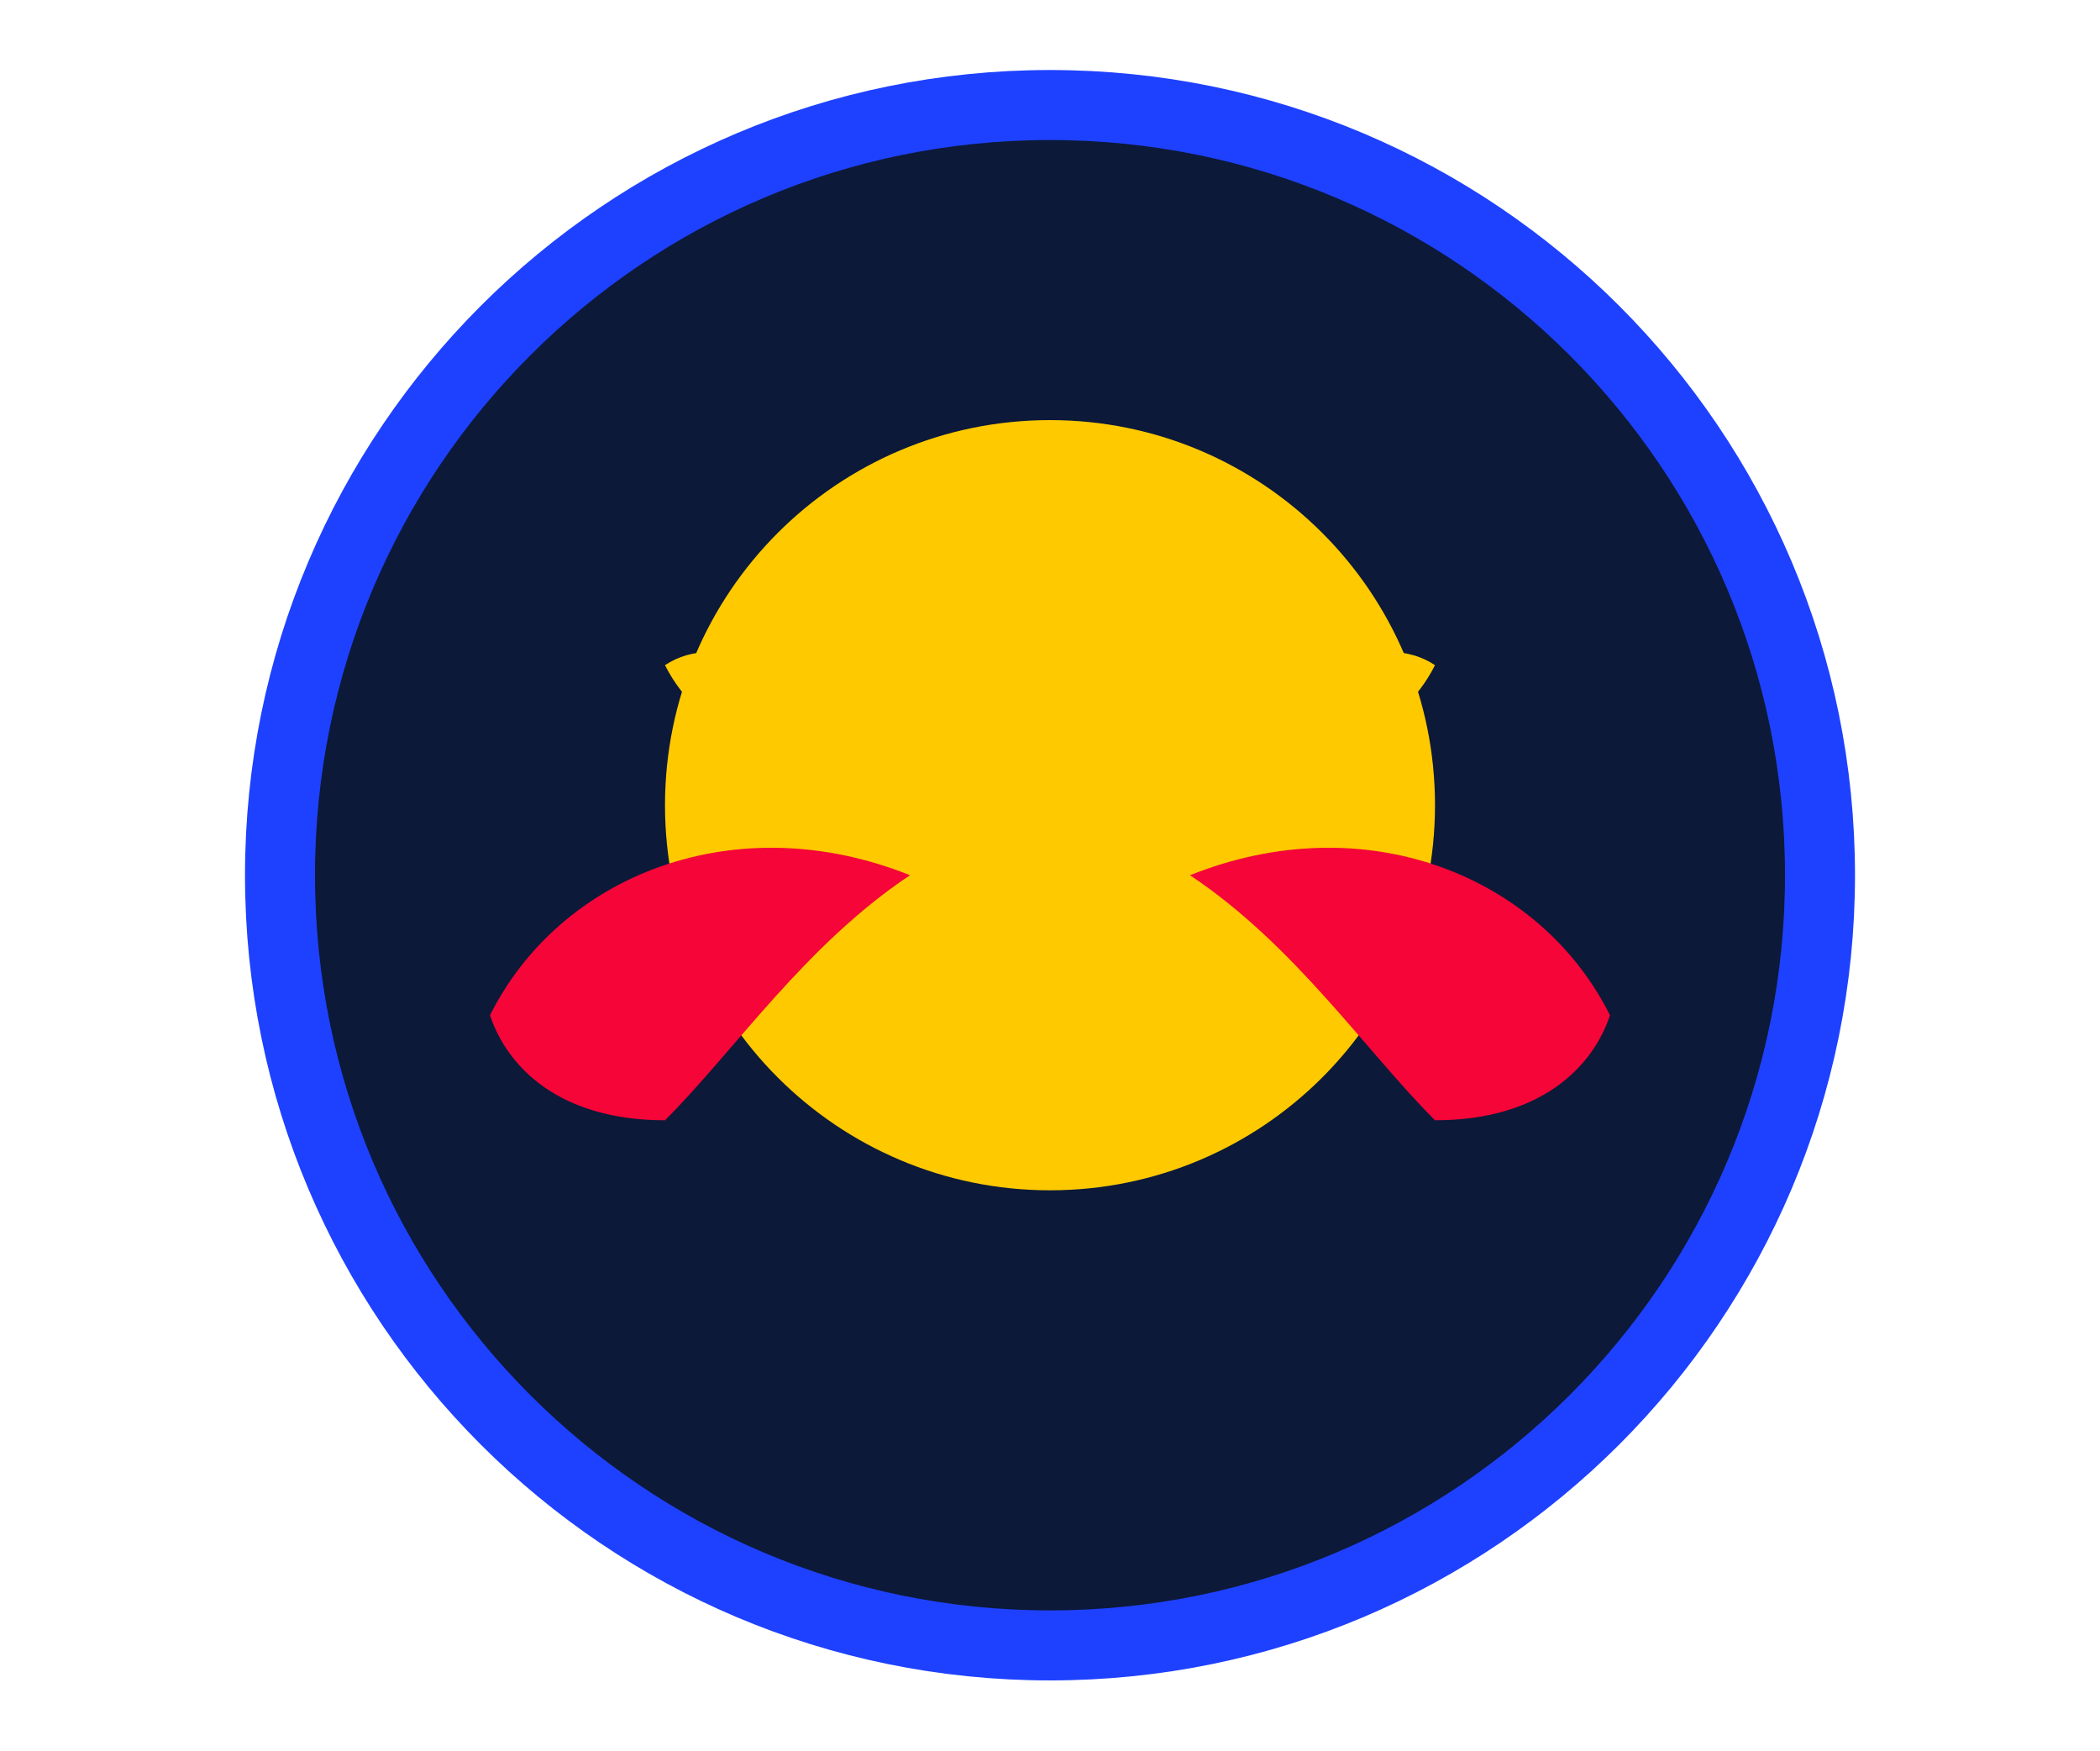
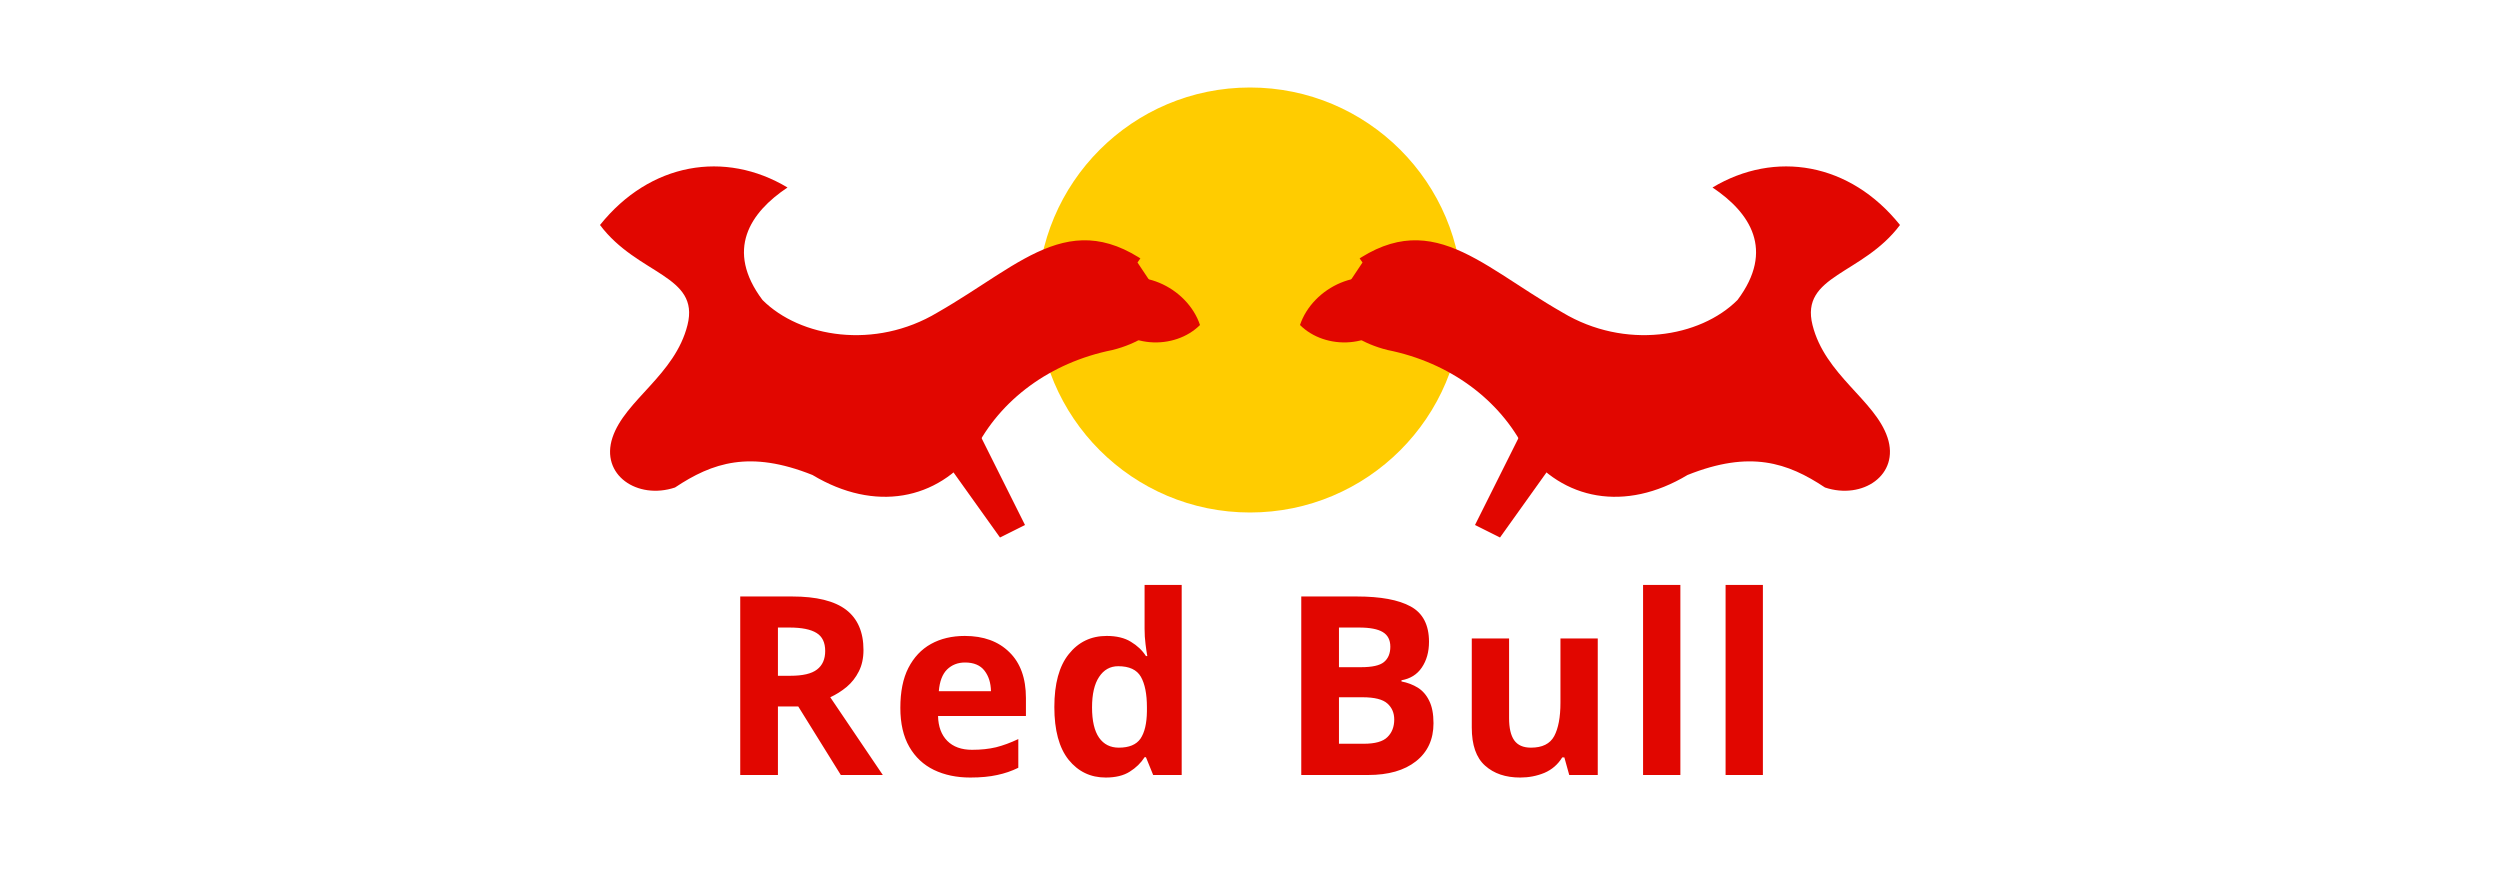
- <svg xmlns="http://www.w3.org/2000/svg" viewBox="0 0 120 100" fill="none">
-   <circle cx="60" cy="50" r="44" fill="#0C1938" stroke="#1E41FF" stroke-width="4" />
-   <circle cx="60" cy="46" r="22" fill="#FFC900" />
-   <path d="M28 58 C32 50 42 46 52 50 C46 54 42 60 38 64 C32 64 29 61 28 58 Z" fill="#F50538" />
-   <path d="M92 58 C88 50 78 46 68 50 C74 54 78 60 82 64 C88 64 91 61 92 58 Z" fill="#F50538" />
-   <path d="M48 44 C46 38 41 36 38 38 C40 42 45 44 48 44 Z" fill="#FFC900" />
-   <path d="M72 44 C74 38 79 36 82 38 C80 42 75 44 72 44 Z" fill="#FFC900" />
+ <svg xmlns="http://www.w3.org/2000/svg" viewBox="0 0 200 70" fill="none">
+   <circle cx="100" cy="24" r="17" fill="#FFCC00" />
+   <g fill="#E10600">
+     <path d="M48 18 C52 13 58 12 63 15 C60 17 58 20 61 24 C64 27 70 28 75 25 C82 21 86 16 93 22 C95 24 93 27 89 28 C84 29 80 32 78 36 C75 40 70 41 65 38 C60 36 57 37 54 39 C51 40 48 38 49 35 C50 32 54 30 55 26 C56 22 51 22 48 18 Z" />
+     <path d="M91 21 C93 18 97 16 99 19 C98 21 95 23 93 24 Z" fill="#FFCC00" />
+     <path d="M88 23 C91 21 95 23 96 26 C94 28 90 28 88 25 Z" />
+     <path d="M78 34 L82 42 L80 43 L75 36 Z" />
+   </g>
+   <g fill="#E10600">
+     <path d="M152 18 C148 13 142 12 137 15 C140 17 142 20 139 24 C136 27 130 28 125 25 C118 21 114 16 107 22 C105 24 107 27 111 28 C116 29 120 32 122 36 C125 40 130 41 135 38 C140 36 143 37 146 39 C149 40 152 38 151 35 C150 32 146 30 145 26 C144 22 149 22 152 18 Z" />
+     <path d="M109 21 C107 18 103 16 101 19 C102 21 105 23 107 24 Z" fill="#FFCC00" />
+     <path d="M112 23 C109 21 105 23 104 26 C106 28 110 28 112 25 Z" />
+     <path d="M122 34 L118 42 L120 43 L125 36 Z" />
+   </g>
+   <text x="100" y="62" fill="#E10600" font-family="'Chakra Petch', 'Arial Black', sans-serif" font-weight="900" font-size="20" text-anchor="middle" letter-spacing="0.5">Red Bull</text>
</svg>
